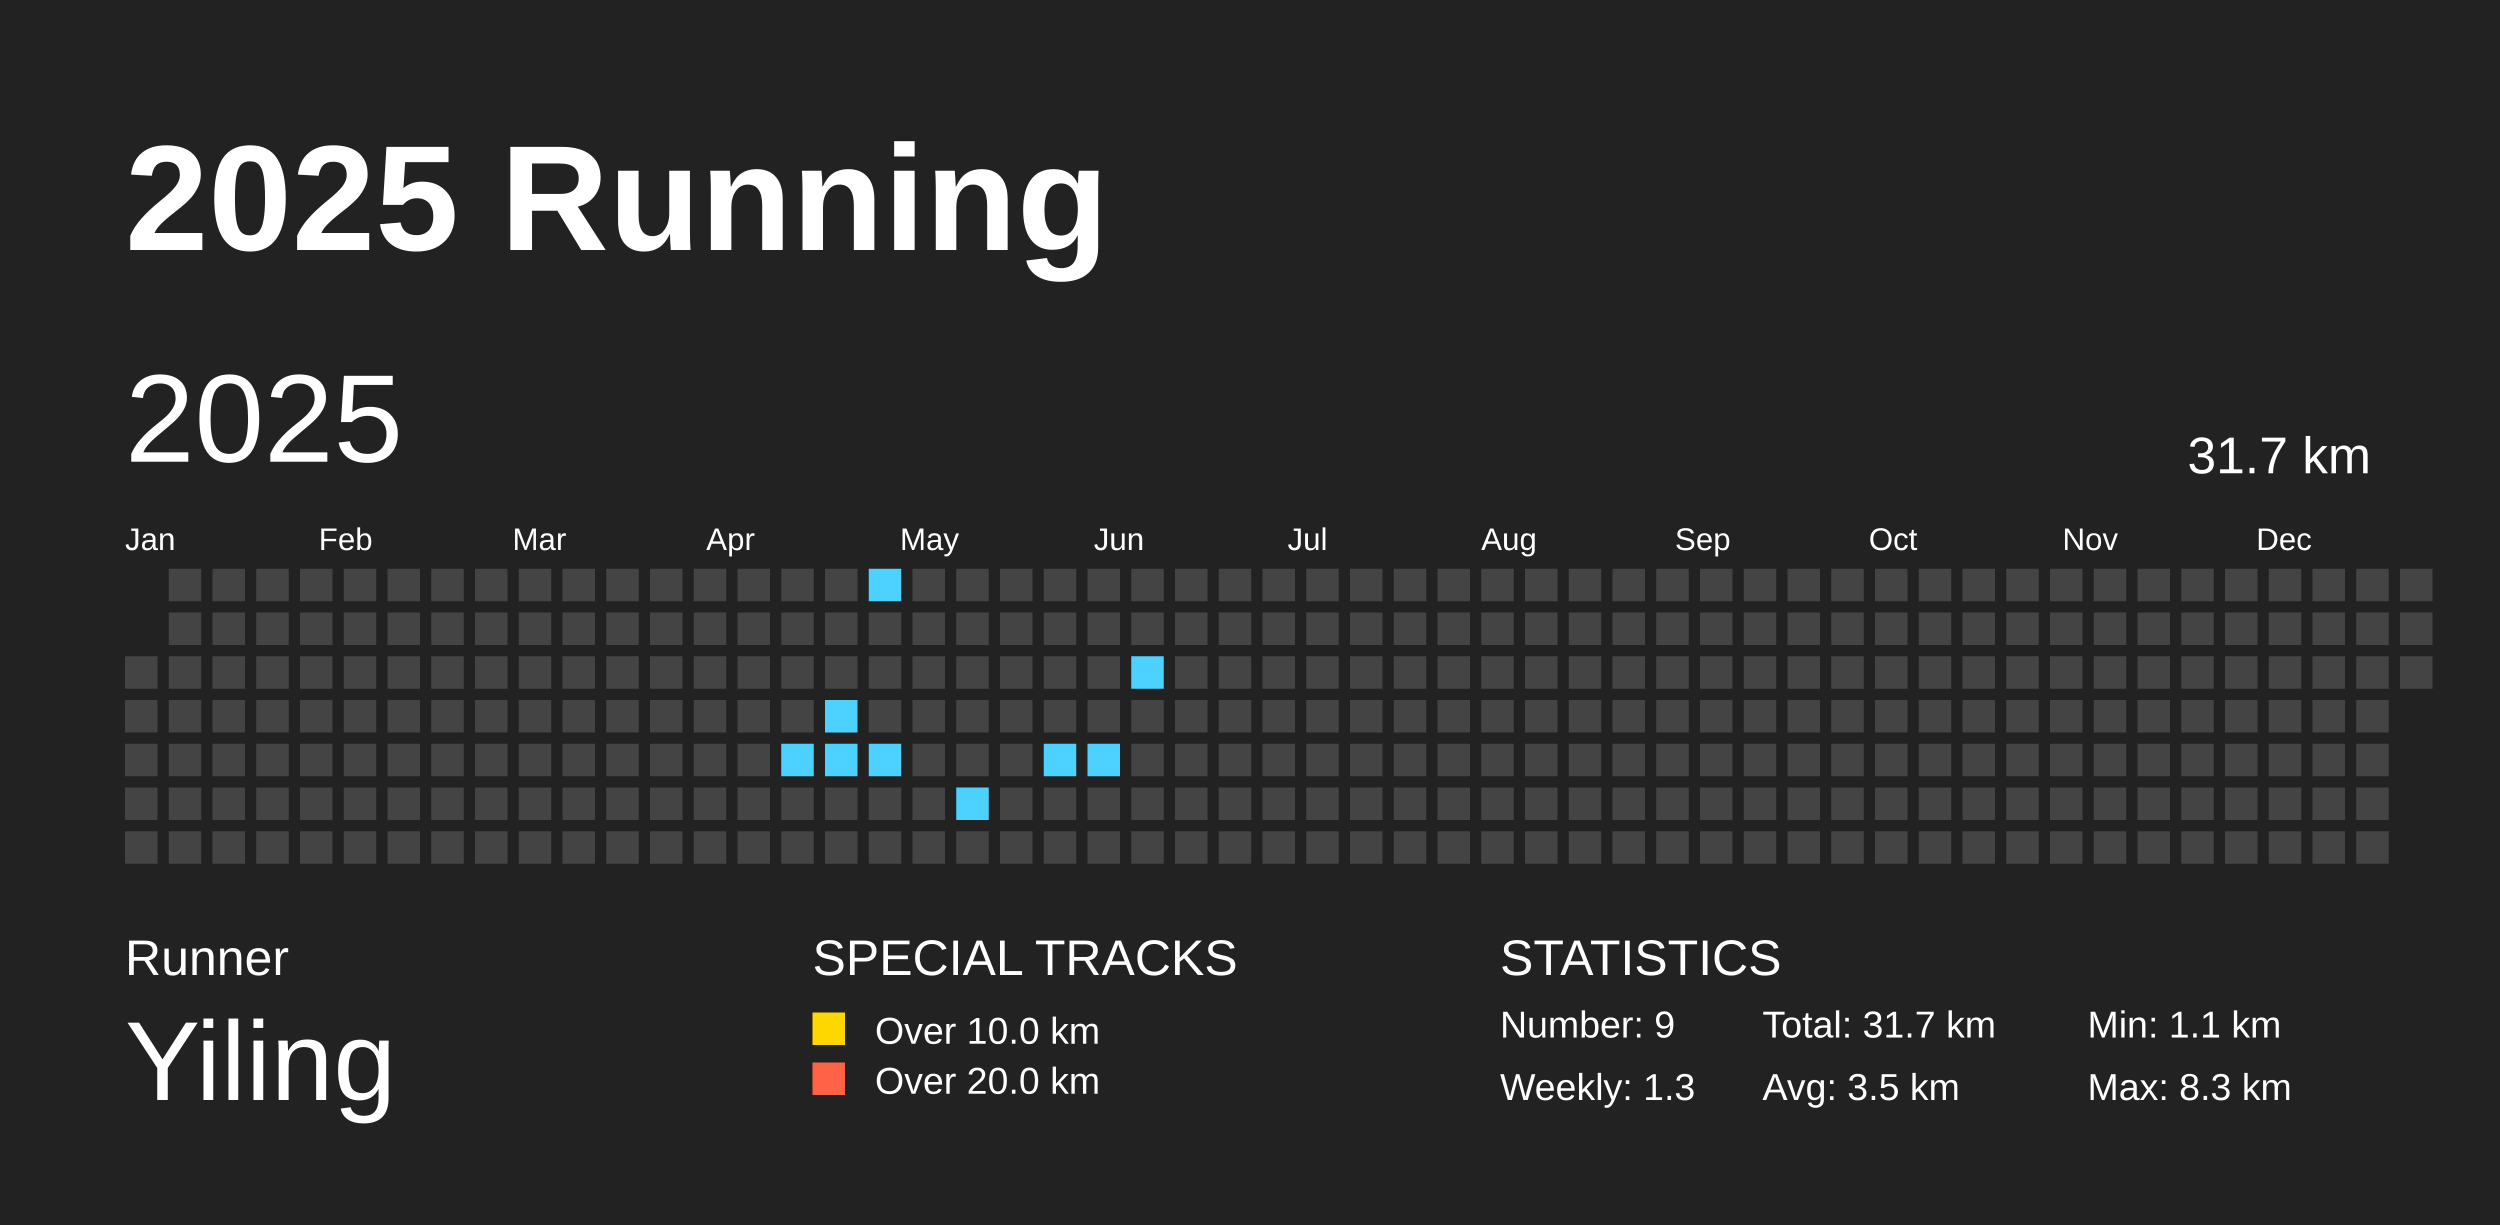
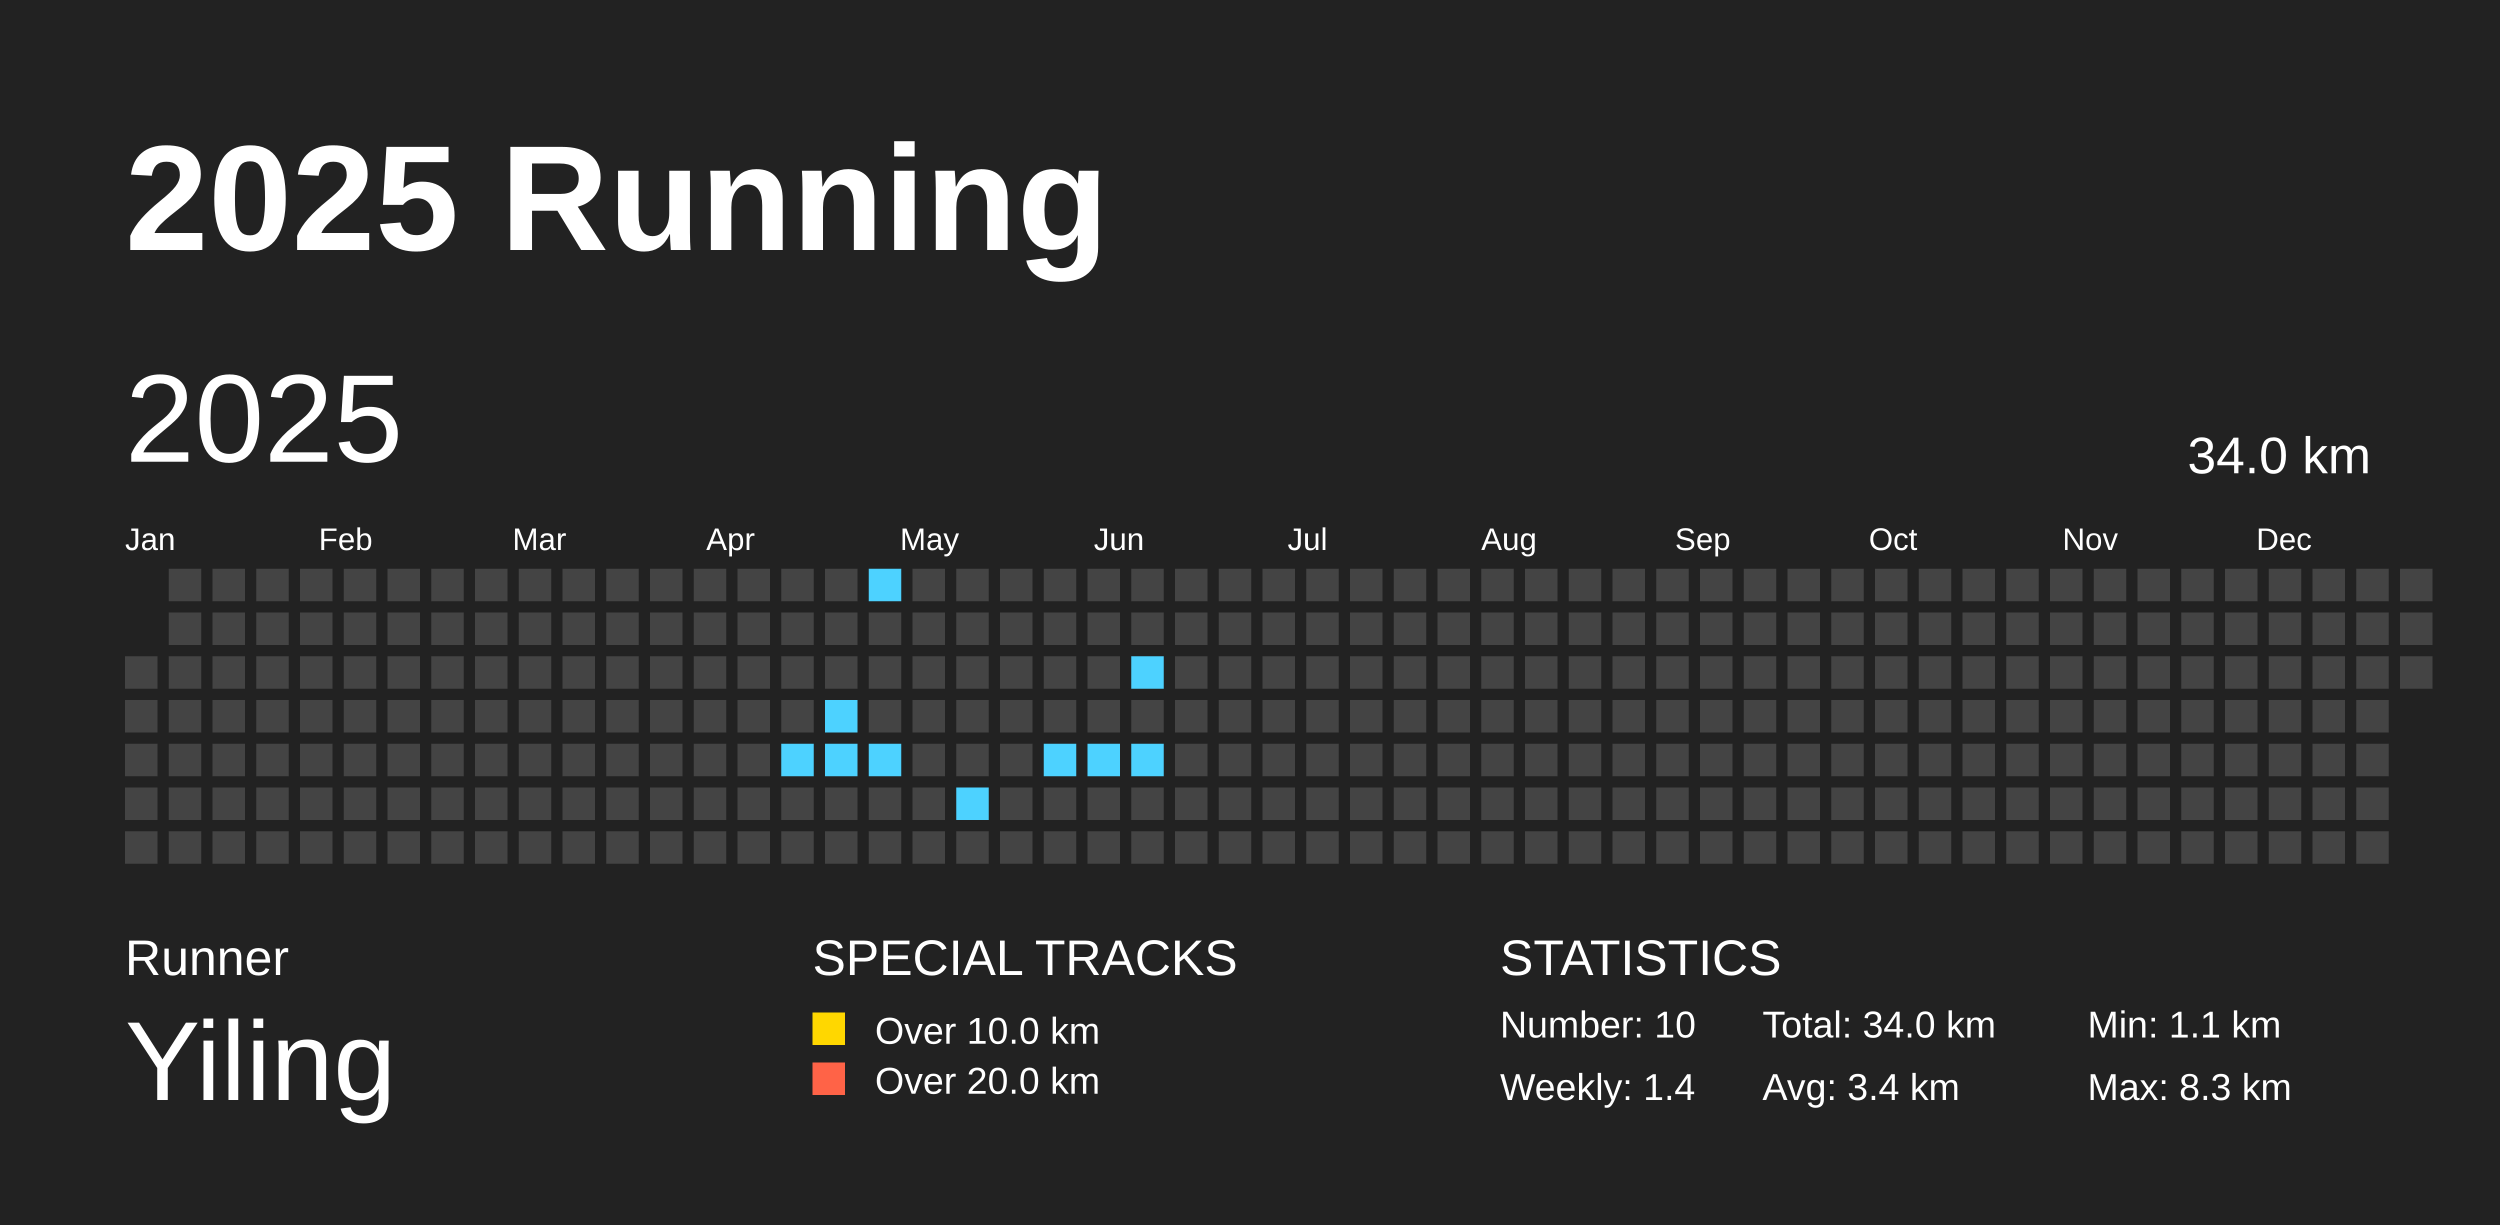
<svg xmlns="http://www.w3.org/2000/svg" baseProfile="full" height="98mm" version="1.1" viewBox="0,0,200,98" width="200mm">
  <defs />
  <rect fill="#222222" height="98" width="200" x="0" y="0" />
  <text fill="#FFFFFF" style="font-size:12px; font-family:Arial; font-weight:bold;" x="10" y="20">2025 Running</text>
  <text fill="#FFFFFF" style="font-size:4px; font-family:Arial" x="10" y="78">Runner</text>
  <text fill="#FFFFFF" style="font-size:9px; font-family:Arial" x="10" y="88">Yiling</text>
  <text fill="#FFFFFF" style="font-size:4px; font-family:Arial" x="65" y="78">SPECIAL TRACKS</text>
  <rect fill="gold" height="2.6" width="2.6" x="65" y="81" />
  <text fill="#FFFFFF" style="font-size:3px; font-family:Arial" x="70" y="83.5">Over 10.0 km</text>
  <rect fill="tomato" height="2.6" width="2.6" x="65" y="85" />
  <text fill="#FFFFFF" style="font-size:3px; font-family:Arial" x="70" y="87.5">Over 20.0 km</text>
  <text fill="#FFFFFF" style="font-size:4px; font-family:Arial" x="120" y="78">STATISTICS</text>
-   <text fill="#FFFFFF" style="font-size:3px; font-family:Arial" x="120" y="83">Number: 9</text>
-   <text fill="#FFFFFF" style="font-size:3px; font-family:Arial" x="120" y="88">Weekly: 1.3</text>
-   <text fill="#FFFFFF" style="font-size:3px; font-family:Arial" x="141" y="83">Total: 31.7 km</text>
-   <text fill="#FFFFFF" style="font-size:3px; font-family:Arial" x="141" y="88">Avg: 3.5 km</text>
+   <text fill="#FFFFFF" style="font-size:3px; font-family:Arial" x="120" y="83">Number: 10</text>
+   <text fill="#FFFFFF" style="font-size:3px; font-family:Arial" x="120" y="88">Weekly: 1.4</text>
+   <text fill="#FFFFFF" style="font-size:3px; font-family:Arial" x="141" y="83">Total: 34.0 km</text>
+   <text fill="#FFFFFF" style="font-size:3px; font-family:Arial" x="141" y="88">Avg: 3.4 km</text>
  <text fill="#FFFFFF" style="font-size:3px; font-family:Arial" x="167" y="83">Min: 1.1 km</text>
  <text fill="#FFFFFF" style="font-size:3px; font-family:Arial" x="167" y="88">Max: 8.3 km</text>
  <text dominant-baseline="hanging" fill="#FFFFFF" style="font-size:10.0px; font-family:Arial;" x="10" y="30">2025</text>
-   <text dominant-baseline="hanging" fill="#FFFFFF" style="font-size:4.125px; font-family:Arial;" x="175" y="35">31.7 km</text>
+   <text dominant-baseline="hanging" fill="#FFFFFF" style="font-size:4.125px; font-family:Arial;" x="175" y="35">34.0 km</text>
  <text fill="#FFFFFF" style="font-size:2.5px; font-family:Arial" x="10.0" y="44">Jan</text>
  <text fill="#FFFFFF" style="font-size:2.5px; font-family:Arial" x="25.5" y="44">Feb</text>
  <text fill="#FFFFFF" style="font-size:2.5px; font-family:Arial" x="41.0" y="44">Mar</text>
  <text fill="#FFFFFF" style="font-size:2.5px; font-family:Arial" x="56.5" y="44">Apr</text>
  <text fill="#FFFFFF" style="font-size:2.5px; font-family:Arial" x="72.0" y="44">May</text>
  <text fill="#FFFFFF" style="font-size:2.5px; font-family:Arial" x="87.5" y="44">Jun</text>
  <text fill="#FFFFFF" style="font-size:2.5px; font-family:Arial" x="103.0" y="44">Jul</text>
  <text fill="#FFFFFF" style="font-size:2.5px; font-family:Arial" x="118.5" y="44">Aug</text>
  <text fill="#FFFFFF" style="font-size:2.5px; font-family:Arial" x="134.0" y="44">Sep</text>
  <text fill="#FFFFFF" style="font-size:2.5px; font-family:Arial" x="149.5" y="44">Oct</text>
  <text fill="#FFFFFF" style="font-size:2.5px; font-family:Arial" x="165.0" y="44">Nov</text>
  <text fill="#FFFFFF" style="font-size:2.5px; font-family:Arial" x="180.5" y="44">Dec</text>
  <rect fill="#444444" height="2.6" width="2.6" x="10.0" y="52.5" />
  <rect fill="#444444" height="2.6" width="2.6" x="10.0" y="56.0" />
  <rect fill="#444444" height="2.6" width="2.6" x="10.0" y="59.5" />
  <rect fill="#444444" height="2.6" width="2.6" x="10.0" y="63.0" />
  <rect fill="#444444" height="2.6" width="2.6" x="10.0" y="66.5" />
  <rect fill="#444444" height="2.6" width="2.6" x="13.5" y="45.5" />
  <rect fill="#444444" height="2.6" width="2.6" x="13.5" y="49.0" />
  <rect fill="#444444" height="2.6" width="2.6" x="13.5" y="52.5" />
  <rect fill="#444444" height="2.6" width="2.6" x="13.5" y="56.0" />
  <rect fill="#444444" height="2.6" width="2.6" x="13.5" y="59.5" />
  <rect fill="#444444" height="2.6" width="2.6" x="13.5" y="63.0" />
  <rect fill="#444444" height="2.6" width="2.6" x="13.5" y="66.5" />
  <rect fill="#444444" height="2.6" width="2.6" x="17.0" y="45.5" />
  <rect fill="#444444" height="2.6" width="2.6" x="17.0" y="49.0" />
  <rect fill="#444444" height="2.6" width="2.6" x="17.0" y="52.5" />
  <rect fill="#444444" height="2.6" width="2.6" x="17.0" y="56.0" />
  <rect fill="#444444" height="2.6" width="2.6" x="17.0" y="59.5" />
  <rect fill="#444444" height="2.6" width="2.6" x="17.0" y="63.0" />
  <rect fill="#444444" height="2.6" width="2.6" x="17.0" y="66.5" />
  <rect fill="#444444" height="2.6" width="2.6" x="20.5" y="45.5" />
  <rect fill="#444444" height="2.6" width="2.6" x="20.5" y="49.0" />
  <rect fill="#444444" height="2.6" width="2.6" x="20.5" y="52.5" />
  <rect fill="#444444" height="2.6" width="2.6" x="20.5" y="56.0" />
  <rect fill="#444444" height="2.6" width="2.6" x="20.5" y="59.5" />
  <rect fill="#444444" height="2.6" width="2.6" x="20.5" y="63.0" />
  <rect fill="#444444" height="2.6" width="2.6" x="20.5" y="66.5" />
  <rect fill="#444444" height="2.6" width="2.6" x="24.0" y="45.5" />
  <rect fill="#444444" height="2.6" width="2.6" x="24.0" y="49.0" />
  <rect fill="#444444" height="2.6" width="2.6" x="24.0" y="52.5" />
  <rect fill="#444444" height="2.6" width="2.6" x="24.0" y="56.0" />
  <rect fill="#444444" height="2.6" width="2.6" x="24.0" y="59.5" />
  <rect fill="#444444" height="2.6" width="2.6" x="24.0" y="63.0" />
  <rect fill="#444444" height="2.6" width="2.6" x="24.0" y="66.5" />
  <rect fill="#444444" height="2.6" width="2.6" x="27.5" y="45.5" />
  <rect fill="#444444" height="2.6" width="2.6" x="27.5" y="49.0" />
  <rect fill="#444444" height="2.6" width="2.6" x="27.5" y="52.5" />
  <rect fill="#444444" height="2.6" width="2.6" x="27.5" y="56.0" />
  <rect fill="#444444" height="2.6" width="2.6" x="27.5" y="59.5" />
  <rect fill="#444444" height="2.6" width="2.6" x="27.5" y="63.0" />
  <rect fill="#444444" height="2.6" width="2.6" x="27.5" y="66.5" />
  <rect fill="#444444" height="2.6" width="2.6" x="31.0" y="45.5" />
  <rect fill="#444444" height="2.6" width="2.6" x="31.0" y="49.0" />
  <rect fill="#444444" height="2.6" width="2.6" x="31.0" y="52.5" />
  <rect fill="#444444" height="2.6" width="2.6" x="31.0" y="56.0" />
  <rect fill="#444444" height="2.6" width="2.6" x="31.0" y="59.5" />
  <rect fill="#444444" height="2.6" width="2.6" x="31.0" y="63.0" />
  <rect fill="#444444" height="2.6" width="2.6" x="31.0" y="66.5" />
  <rect fill="#444444" height="2.6" width="2.6" x="34.5" y="45.5" />
  <rect fill="#444444" height="2.6" width="2.6" x="34.5" y="49.0" />
  <rect fill="#444444" height="2.6" width="2.6" x="34.5" y="52.5" />
  <rect fill="#444444" height="2.6" width="2.6" x="34.5" y="56.0" />
  <rect fill="#444444" height="2.6" width="2.6" x="34.5" y="59.5" />
  <rect fill="#444444" height="2.6" width="2.6" x="34.5" y="63.0" />
  <rect fill="#444444" height="2.6" width="2.6" x="34.5" y="66.5" />
  <rect fill="#444444" height="2.6" width="2.6" x="38.0" y="45.5" />
  <rect fill="#444444" height="2.6" width="2.6" x="38.0" y="49.0" />
  <rect fill="#444444" height="2.6" width="2.6" x="38.0" y="52.5" />
  <rect fill="#444444" height="2.6" width="2.6" x="38.0" y="56.0" />
  <rect fill="#444444" height="2.6" width="2.6" x="38.0" y="59.5" />
  <rect fill="#444444" height="2.6" width="2.6" x="38.0" y="63.0" />
  <rect fill="#444444" height="2.6" width="2.6" x="38.0" y="66.5" />
  <rect fill="#444444" height="2.6" width="2.6" x="41.5" y="45.5" />
  <rect fill="#444444" height="2.6" width="2.6" x="41.5" y="49.0" />
  <rect fill="#444444" height="2.6" width="2.6" x="41.5" y="52.5" />
  <rect fill="#444444" height="2.6" width="2.6" x="41.5" y="56.0" />
  <rect fill="#444444" height="2.6" width="2.6" x="41.5" y="59.5" />
  <rect fill="#444444" height="2.6" width="2.6" x="41.5" y="63.0" />
  <rect fill="#444444" height="2.6" width="2.6" x="41.5" y="66.5" />
  <rect fill="#444444" height="2.6" width="2.6" x="45.0" y="45.5" />
  <rect fill="#444444" height="2.6" width="2.6" x="45.0" y="49.0" />
  <rect fill="#444444" height="2.6" width="2.6" x="45.0" y="52.5" />
  <rect fill="#444444" height="2.6" width="2.6" x="45.0" y="56.0" />
  <rect fill="#444444" height="2.6" width="2.6" x="45.0" y="59.5" />
  <rect fill="#444444" height="2.6" width="2.6" x="45.0" y="63.0" />
  <rect fill="#444444" height="2.6" width="2.6" x="45.0" y="66.5" />
  <rect fill="#444444" height="2.6" width="2.6" x="48.5" y="45.5" />
  <rect fill="#444444" height="2.6" width="2.6" x="48.5" y="49.0" />
  <rect fill="#444444" height="2.6" width="2.6" x="48.5" y="52.5" />
  <rect fill="#444444" height="2.6" width="2.6" x="48.5" y="56.0" />
  <rect fill="#444444" height="2.6" width="2.6" x="48.5" y="59.5" />
  <rect fill="#444444" height="2.6" width="2.6" x="48.5" y="63.0" />
  <rect fill="#444444" height="2.6" width="2.6" x="48.5" y="66.5" />
  <rect fill="#444444" height="2.6" width="2.6" x="52.0" y="45.5" />
  <rect fill="#444444" height="2.6" width="2.6" x="52.0" y="49.0" />
  <rect fill="#444444" height="2.6" width="2.6" x="52.0" y="52.5" />
  <rect fill="#444444" height="2.6" width="2.6" x="52.0" y="56.0" />
  <rect fill="#444444" height="2.6" width="2.6" x="52.0" y="59.5" />
  <rect fill="#444444" height="2.6" width="2.6" x="52.0" y="63.0" />
  <rect fill="#444444" height="2.6" width="2.6" x="52.0" y="66.5" />
  <rect fill="#444444" height="2.6" width="2.6" x="55.5" y="45.5" />
  <rect fill="#444444" height="2.6" width="2.6" x="55.5" y="49.0" />
  <rect fill="#444444" height="2.6" width="2.6" x="55.5" y="52.5" />
  <rect fill="#444444" height="2.6" width="2.6" x="55.5" y="56.0" />
  <rect fill="#444444" height="2.6" width="2.6" x="55.5" y="59.5" />
  <rect fill="#444444" height="2.6" width="2.6" x="55.5" y="63.0" />
  <rect fill="#444444" height="2.6" width="2.6" x="55.5" y="66.5" />
  <rect fill="#444444" height="2.6" width="2.6" x="59.0" y="45.5" />
  <rect fill="#444444" height="2.6" width="2.6" x="59.0" y="49.0" />
  <rect fill="#444444" height="2.6" width="2.6" x="59.0" y="52.5" />
  <rect fill="#444444" height="2.6" width="2.6" x="59.0" y="56.0" />
  <rect fill="#444444" height="2.6" width="2.6" x="59.0" y="59.5" />
  <rect fill="#444444" height="2.6" width="2.6" x="59.0" y="63.0" />
  <rect fill="#444444" height="2.6" width="2.6" x="59.0" y="66.5" />
  <rect fill="#444444" height="2.6" width="2.6" x="62.5" y="45.5" />
  <rect fill="#444444" height="2.6" width="2.6" x="62.5" y="49.0" />
  <rect fill="#444444" height="2.6" width="2.6" x="62.5" y="52.5" />
  <rect fill="#444444" height="2.6" width="2.6" x="62.5" y="56.0" />
  <rect fill="#4DD2FF" height="2.6" width="2.6" x="62.5" y="59.5" />
  <rect fill="#444444" height="2.6" width="2.6" x="62.5" y="63.0" />
  <rect fill="#444444" height="2.6" width="2.6" x="62.5" y="66.5" />
  <rect fill="#444444" height="2.6" width="2.6" x="66.0" y="45.5" />
  <rect fill="#444444" height="2.6" width="2.6" x="66.0" y="49.0" />
  <rect fill="#444444" height="2.6" width="2.6" x="66.0" y="52.5" />
  <rect fill="#4DD2FF" height="2.6" width="2.6" x="66.0" y="56.0" />
  <rect fill="#4DD2FF" height="2.6" width="2.6" x="66.0" y="59.5" />
  <rect fill="#444444" height="2.6" width="2.6" x="66.0" y="63.0" />
  <rect fill="#444444" height="2.6" width="2.6" x="66.0" y="66.5" />
  <rect fill="#4DD2FF" height="2.6" width="2.6" x="69.5" y="45.5" />
  <rect fill="#444444" height="2.6" width="2.6" x="69.5" y="49.0" />
  <rect fill="#444444" height="2.6" width="2.6" x="69.5" y="52.5" />
  <rect fill="#444444" height="2.6" width="2.6" x="69.5" y="56.0" />
  <rect fill="#4DD2FF" height="2.6" width="2.6" x="69.5" y="59.5" />
  <rect fill="#444444" height="2.6" width="2.6" x="69.5" y="63.0" />
  <rect fill="#444444" height="2.6" width="2.6" x="69.5" y="66.5" />
  <rect fill="#444444" height="2.6" width="2.6" x="73.0" y="45.5" />
  <rect fill="#444444" height="2.6" width="2.6" x="73.0" y="49.0" />
  <rect fill="#444444" height="2.6" width="2.6" x="73.0" y="52.5" />
  <rect fill="#444444" height="2.6" width="2.6" x="73.0" y="56.0" />
  <rect fill="#444444" height="2.6" width="2.6" x="73.0" y="59.5" />
  <rect fill="#444444" height="2.6" width="2.6" x="73.0" y="63.0" />
  <rect fill="#444444" height="2.6" width="2.6" x="73.0" y="66.5" />
  <rect fill="#444444" height="2.6" width="2.6" x="76.5" y="45.5" />
  <rect fill="#444444" height="2.6" width="2.6" x="76.5" y="49.0" />
  <rect fill="#444444" height="2.6" width="2.6" x="76.5" y="52.5" />
  <rect fill="#444444" height="2.6" width="2.6" x="76.5" y="56.0" />
  <rect fill="#444444" height="2.6" width="2.6" x="76.5" y="59.5" />
  <rect fill="#4DD2FF" height="2.6" width="2.6" x="76.5" y="63.0" />
  <rect fill="#444444" height="2.6" width="2.6" x="76.5" y="66.5" />
  <rect fill="#444444" height="2.6" width="2.6" x="80.0" y="45.5" />
  <rect fill="#444444" height="2.6" width="2.6" x="80.0" y="49.0" />
  <rect fill="#444444" height="2.6" width="2.6" x="80.0" y="52.5" />
  <rect fill="#444444" height="2.6" width="2.6" x="80.0" y="56.0" />
  <rect fill="#444444" height="2.6" width="2.6" x="80.0" y="59.5" />
  <rect fill="#444444" height="2.6" width="2.6" x="80.0" y="63.0" />
  <rect fill="#444444" height="2.6" width="2.6" x="80.0" y="66.5" />
  <rect fill="#444444" height="2.6" width="2.6" x="83.5" y="45.5" />
  <rect fill="#444444" height="2.6" width="2.6" x="83.5" y="49.0" />
  <rect fill="#444444" height="2.6" width="2.6" x="83.5" y="52.5" />
  <rect fill="#444444" height="2.6" width="2.6" x="83.5" y="56.0" />
  <rect fill="#4DD2FF" height="2.6" width="2.6" x="83.5" y="59.5" />
  <rect fill="#444444" height="2.6" width="2.6" x="83.5" y="63.0" />
  <rect fill="#444444" height="2.6" width="2.6" x="83.5" y="66.5" />
  <rect fill="#444444" height="2.6" width="2.6" x="87.0" y="45.5" />
  <rect fill="#444444" height="2.6" width="2.6" x="87.0" y="49.0" />
  <rect fill="#444444" height="2.6" width="2.6" x="87.0" y="52.5" />
  <rect fill="#444444" height="2.6" width="2.6" x="87.0" y="56.0" />
  <rect fill="#4DD2FF" height="2.6" width="2.6" x="87.0" y="59.5" />
  <rect fill="#444444" height="2.6" width="2.6" x="87.0" y="63.0" />
  <rect fill="#444444" height="2.6" width="2.6" x="87.0" y="66.5" />
  <rect fill="#444444" height="2.6" width="2.6" x="90.5" y="45.5" />
  <rect fill="#444444" height="2.6" width="2.6" x="90.5" y="49.0" />
  <rect fill="#4DD2FF" height="2.6" width="2.6" x="90.5" y="52.5" />
  <rect fill="#444444" height="2.6" width="2.6" x="90.5" y="56.0" />
-   <rect fill="#444444" height="2.6" width="2.6" x="90.5" y="59.5" />
+   <rect fill="#4DD2FF" height="2.6" width="2.6" x="90.5" y="59.5" />
  <rect fill="#444444" height="2.6" width="2.6" x="90.5" y="63.0" />
  <rect fill="#444444" height="2.6" width="2.6" x="90.5" y="66.5" />
  <rect fill="#444444" height="2.6" width="2.6" x="94.0" y="45.5" />
  <rect fill="#444444" height="2.6" width="2.6" x="94.0" y="49.0" />
  <rect fill="#444444" height="2.6" width="2.6" x="94.0" y="52.5" />
  <rect fill="#444444" height="2.6" width="2.6" x="94.0" y="56.0" />
  <rect fill="#444444" height="2.6" width="2.6" x="94.0" y="59.5" />
  <rect fill="#444444" height="2.6" width="2.6" x="94.0" y="63.0" />
  <rect fill="#444444" height="2.6" width="2.6" x="94.0" y="66.5" />
  <rect fill="#444444" height="2.6" width="2.6" x="97.5" y="45.5" />
  <rect fill="#444444" height="2.6" width="2.6" x="97.5" y="49.0" />
  <rect fill="#444444" height="2.6" width="2.6" x="97.5" y="52.5" />
  <rect fill="#444444" height="2.6" width="2.6" x="97.5" y="56.0" />
  <rect fill="#444444" height="2.6" width="2.6" x="97.5" y="59.5" />
  <rect fill="#444444" height="2.6" width="2.6" x="97.5" y="63.0" />
  <rect fill="#444444" height="2.6" width="2.6" x="97.5" y="66.5" />
  <rect fill="#444444" height="2.6" width="2.6" x="101.0" y="45.5" />
  <rect fill="#444444" height="2.6" width="2.6" x="101.0" y="49.0" />
  <rect fill="#444444" height="2.6" width="2.6" x="101.0" y="52.5" />
  <rect fill="#444444" height="2.6" width="2.6" x="101.0" y="56.0" />
  <rect fill="#444444" height="2.6" width="2.6" x="101.0" y="59.5" />
  <rect fill="#444444" height="2.6" width="2.6" x="101.0" y="63.0" />
  <rect fill="#444444" height="2.6" width="2.6" x="101.0" y="66.5" />
  <rect fill="#444444" height="2.6" width="2.6" x="104.5" y="45.5" />
  <rect fill="#444444" height="2.6" width="2.6" x="104.5" y="49.0" />
  <rect fill="#444444" height="2.6" width="2.6" x="104.5" y="52.5" />
  <rect fill="#444444" height="2.6" width="2.6" x="104.5" y="56.0" />
  <rect fill="#444444" height="2.6" width="2.6" x="104.5" y="59.5" />
  <rect fill="#444444" height="2.6" width="2.6" x="104.5" y="63.0" />
  <rect fill="#444444" height="2.6" width="2.6" x="104.5" y="66.5" />
  <rect fill="#444444" height="2.6" width="2.6" x="108.0" y="45.5" />
  <rect fill="#444444" height="2.6" width="2.6" x="108.0" y="49.0" />
  <rect fill="#444444" height="2.6" width="2.6" x="108.0" y="52.5" />
  <rect fill="#444444" height="2.6" width="2.6" x="108.0" y="56.0" />
  <rect fill="#444444" height="2.6" width="2.6" x="108.0" y="59.5" />
  <rect fill="#444444" height="2.6" width="2.6" x="108.0" y="63.0" />
  <rect fill="#444444" height="2.6" width="2.6" x="108.0" y="66.5" />
  <rect fill="#444444" height="2.6" width="2.6" x="111.5" y="45.5" />
  <rect fill="#444444" height="2.6" width="2.6" x="111.5" y="49.0" />
  <rect fill="#444444" height="2.6" width="2.6" x="111.5" y="52.5" />
  <rect fill="#444444" height="2.6" width="2.6" x="111.5" y="56.0" />
  <rect fill="#444444" height="2.6" width="2.6" x="111.5" y="59.5" />
  <rect fill="#444444" height="2.6" width="2.6" x="111.5" y="63.0" />
  <rect fill="#444444" height="2.6" width="2.6" x="111.5" y="66.5" />
  <rect fill="#444444" height="2.6" width="2.6" x="115.0" y="45.5" />
  <rect fill="#444444" height="2.6" width="2.6" x="115.0" y="49.0" />
  <rect fill="#444444" height="2.6" width="2.6" x="115.0" y="52.5" />
  <rect fill="#444444" height="2.6" width="2.6" x="115.0" y="56.0" />
  <rect fill="#444444" height="2.6" width="2.6" x="115.0" y="59.5" />
  <rect fill="#444444" height="2.6" width="2.6" x="115.0" y="63.0" />
  <rect fill="#444444" height="2.6" width="2.6" x="115.0" y="66.5" />
  <rect fill="#444444" height="2.6" width="2.6" x="118.5" y="45.5" />
  <rect fill="#444444" height="2.6" width="2.6" x="118.5" y="49.0" />
  <rect fill="#444444" height="2.6" width="2.6" x="118.5" y="52.5" />
  <rect fill="#444444" height="2.6" width="2.6" x="118.5" y="56.0" />
  <rect fill="#444444" height="2.6" width="2.6" x="118.5" y="59.5" />
  <rect fill="#444444" height="2.6" width="2.6" x="118.5" y="63.0" />
  <rect fill="#444444" height="2.6" width="2.6" x="118.5" y="66.5" />
  <rect fill="#444444" height="2.6" width="2.6" x="122.0" y="45.5" />
  <rect fill="#444444" height="2.6" width="2.6" x="122.0" y="49.0" />
  <rect fill="#444444" height="2.6" width="2.6" x="122.0" y="52.5" />
  <rect fill="#444444" height="2.6" width="2.6" x="122.0" y="56.0" />
  <rect fill="#444444" height="2.6" width="2.6" x="122.0" y="59.5" />
  <rect fill="#444444" height="2.6" width="2.6" x="122.0" y="63.0" />
  <rect fill="#444444" height="2.6" width="2.6" x="122.0" y="66.5" />
  <rect fill="#444444" height="2.6" width="2.6" x="125.5" y="45.5" />
  <rect fill="#444444" height="2.6" width="2.6" x="125.5" y="49.0" />
  <rect fill="#444444" height="2.6" width="2.6" x="125.5" y="52.5" />
  <rect fill="#444444" height="2.6" width="2.6" x="125.5" y="56.0" />
  <rect fill="#444444" height="2.6" width="2.6" x="125.5" y="59.5" />
  <rect fill="#444444" height="2.6" width="2.6" x="125.5" y="63.0" />
  <rect fill="#444444" height="2.6" width="2.6" x="125.5" y="66.5" />
  <rect fill="#444444" height="2.6" width="2.6" x="129.0" y="45.5" />
  <rect fill="#444444" height="2.6" width="2.6" x="129.0" y="49.0" />
  <rect fill="#444444" height="2.6" width="2.6" x="129.0" y="52.5" />
  <rect fill="#444444" height="2.6" width="2.6" x="129.0" y="56.0" />
  <rect fill="#444444" height="2.6" width="2.6" x="129.0" y="59.5" />
  <rect fill="#444444" height="2.6" width="2.6" x="129.0" y="63.0" />
  <rect fill="#444444" height="2.6" width="2.6" x="129.0" y="66.5" />
  <rect fill="#444444" height="2.6" width="2.6" x="132.5" y="45.5" />
  <rect fill="#444444" height="2.6" width="2.6" x="132.5" y="49.0" />
  <rect fill="#444444" height="2.6" width="2.6" x="132.5" y="52.5" />
  <rect fill="#444444" height="2.6" width="2.6" x="132.5" y="56.0" />
  <rect fill="#444444" height="2.6" width="2.6" x="132.5" y="59.5" />
  <rect fill="#444444" height="2.6" width="2.6" x="132.5" y="63.0" />
  <rect fill="#444444" height="2.6" width="2.6" x="132.5" y="66.5" />
  <rect fill="#444444" height="2.6" width="2.6" x="136.0" y="45.5" />
  <rect fill="#444444" height="2.6" width="2.6" x="136.0" y="49.0" />
  <rect fill="#444444" height="2.6" width="2.6" x="136.0" y="52.5" />
  <rect fill="#444444" height="2.6" width="2.6" x="136.0" y="56.0" />
  <rect fill="#444444" height="2.6" width="2.6" x="136.0" y="59.5" />
  <rect fill="#444444" height="2.6" width="2.6" x="136.0" y="63.0" />
  <rect fill="#444444" height="2.6" width="2.6" x="136.0" y="66.5" />
  <rect fill="#444444" height="2.6" width="2.6" x="139.5" y="45.5" />
  <rect fill="#444444" height="2.6" width="2.6" x="139.5" y="49.0" />
  <rect fill="#444444" height="2.6" width="2.6" x="139.5" y="52.5" />
  <rect fill="#444444" height="2.6" width="2.6" x="139.5" y="56.0" />
  <rect fill="#444444" height="2.6" width="2.6" x="139.5" y="59.5" />
  <rect fill="#444444" height="2.6" width="2.6" x="139.5" y="63.0" />
  <rect fill="#444444" height="2.6" width="2.6" x="139.5" y="66.5" />
  <rect fill="#444444" height="2.6" width="2.6" x="143.0" y="45.5" />
  <rect fill="#444444" height="2.6" width="2.6" x="143.0" y="49.0" />
  <rect fill="#444444" height="2.6" width="2.6" x="143.0" y="52.5" />
  <rect fill="#444444" height="2.6" width="2.6" x="143.0" y="56.0" />
  <rect fill="#444444" height="2.6" width="2.6" x="143.0" y="59.5" />
  <rect fill="#444444" height="2.6" width="2.6" x="143.0" y="63.0" />
  <rect fill="#444444" height="2.6" width="2.6" x="143.0" y="66.5" />
  <rect fill="#444444" height="2.6" width="2.6" x="146.5" y="45.5" />
  <rect fill="#444444" height="2.6" width="2.6" x="146.5" y="49.0" />
  <rect fill="#444444" height="2.6" width="2.6" x="146.5" y="52.5" />
  <rect fill="#444444" height="2.6" width="2.6" x="146.5" y="56.0" />
  <rect fill="#444444" height="2.6" width="2.6" x="146.5" y="59.5" />
  <rect fill="#444444" height="2.6" width="2.6" x="146.5" y="63.0" />
  <rect fill="#444444" height="2.6" width="2.6" x="146.5" y="66.5" />
  <rect fill="#444444" height="2.6" width="2.6" x="150.0" y="45.5" />
  <rect fill="#444444" height="2.6" width="2.6" x="150.0" y="49.0" />
  <rect fill="#444444" height="2.6" width="2.6" x="150.0" y="52.5" />
  <rect fill="#444444" height="2.6" width="2.6" x="150.0" y="56.0" />
  <rect fill="#444444" height="2.6" width="2.6" x="150.0" y="59.5" />
  <rect fill="#444444" height="2.6" width="2.6" x="150.0" y="63.0" />
  <rect fill="#444444" height="2.6" width="2.6" x="150.0" y="66.5" />
  <rect fill="#444444" height="2.6" width="2.6" x="153.5" y="45.5" />
  <rect fill="#444444" height="2.6" width="2.6" x="153.5" y="49.0" />
  <rect fill="#444444" height="2.6" width="2.6" x="153.5" y="52.5" />
  <rect fill="#444444" height="2.6" width="2.6" x="153.5" y="56.0" />
  <rect fill="#444444" height="2.6" width="2.6" x="153.5" y="59.5" />
  <rect fill="#444444" height="2.6" width="2.6" x="153.5" y="63.0" />
  <rect fill="#444444" height="2.6" width="2.6" x="153.5" y="66.5" />
  <rect fill="#444444" height="2.6" width="2.6" x="157.0" y="45.5" />
  <rect fill="#444444" height="2.6" width="2.6" x="157.0" y="49.0" />
  <rect fill="#444444" height="2.6" width="2.6" x="157.0" y="52.5" />
  <rect fill="#444444" height="2.6" width="2.6" x="157.0" y="56.0" />
  <rect fill="#444444" height="2.6" width="2.6" x="157.0" y="59.5" />
  <rect fill="#444444" height="2.6" width="2.6" x="157.0" y="63.0" />
  <rect fill="#444444" height="2.6" width="2.6" x="157.0" y="66.5" />
  <rect fill="#444444" height="2.6" width="2.6" x="160.5" y="45.5" />
  <rect fill="#444444" height="2.6" width="2.6" x="160.5" y="49.0" />
  <rect fill="#444444" height="2.6" width="2.6" x="160.5" y="52.5" />
  <rect fill="#444444" height="2.6" width="2.6" x="160.5" y="56.0" />
  <rect fill="#444444" height="2.6" width="2.6" x="160.5" y="59.5" />
  <rect fill="#444444" height="2.6" width="2.6" x="160.5" y="63.0" />
  <rect fill="#444444" height="2.6" width="2.6" x="160.5" y="66.5" />
  <rect fill="#444444" height="2.6" width="2.6" x="164.0" y="45.5" />
  <rect fill="#444444" height="2.6" width="2.6" x="164.0" y="49.0" />
  <rect fill="#444444" height="2.6" width="2.6" x="164.0" y="52.5" />
  <rect fill="#444444" height="2.6" width="2.6" x="164.0" y="56.0" />
  <rect fill="#444444" height="2.6" width="2.6" x="164.0" y="59.5" />
  <rect fill="#444444" height="2.6" width="2.6" x="164.0" y="63.0" />
  <rect fill="#444444" height="2.6" width="2.6" x="164.0" y="66.5" />
  <rect fill="#444444" height="2.6" width="2.6" x="167.5" y="45.5" />
  <rect fill="#444444" height="2.6" width="2.6" x="167.5" y="49.0" />
  <rect fill="#444444" height="2.6" width="2.6" x="167.5" y="52.5" />
  <rect fill="#444444" height="2.6" width="2.6" x="167.5" y="56.0" />
  <rect fill="#444444" height="2.6" width="2.6" x="167.5" y="59.5" />
  <rect fill="#444444" height="2.6" width="2.6" x="167.5" y="63.0" />
  <rect fill="#444444" height="2.6" width="2.6" x="167.5" y="66.5" />
  <rect fill="#444444" height="2.6" width="2.6" x="171.0" y="45.5" />
  <rect fill="#444444" height="2.6" width="2.6" x="171.0" y="49.0" />
  <rect fill="#444444" height="2.6" width="2.6" x="171.0" y="52.5" />
  <rect fill="#444444" height="2.6" width="2.6" x="171.0" y="56.0" />
  <rect fill="#444444" height="2.6" width="2.6" x="171.0" y="59.5" />
  <rect fill="#444444" height="2.6" width="2.6" x="171.0" y="63.0" />
  <rect fill="#444444" height="2.6" width="2.6" x="171.0" y="66.5" />
  <rect fill="#444444" height="2.6" width="2.6" x="174.5" y="45.5" />
  <rect fill="#444444" height="2.6" width="2.6" x="174.5" y="49.0" />
  <rect fill="#444444" height="2.6" width="2.6" x="174.5" y="52.5" />
  <rect fill="#444444" height="2.6" width="2.6" x="174.5" y="56.0" />
  <rect fill="#444444" height="2.6" width="2.6" x="174.5" y="59.5" />
  <rect fill="#444444" height="2.6" width="2.6" x="174.5" y="63.0" />
  <rect fill="#444444" height="2.6" width="2.6" x="174.5" y="66.5" />
  <rect fill="#444444" height="2.6" width="2.6" x="178.0" y="45.5" />
  <rect fill="#444444" height="2.6" width="2.6" x="178.0" y="49.0" />
  <rect fill="#444444" height="2.6" width="2.6" x="178.0" y="52.5" />
  <rect fill="#444444" height="2.6" width="2.6" x="178.0" y="56.0" />
  <rect fill="#444444" height="2.6" width="2.6" x="178.0" y="59.5" />
  <rect fill="#444444" height="2.6" width="2.6" x="178.0" y="63.0" />
  <rect fill="#444444" height="2.6" width="2.6" x="178.0" y="66.5" />
  <rect fill="#444444" height="2.6" width="2.6" x="181.5" y="45.5" />
  <rect fill="#444444" height="2.6" width="2.6" x="181.5" y="49.0" />
  <rect fill="#444444" height="2.6" width="2.6" x="181.5" y="52.5" />
  <rect fill="#444444" height="2.6" width="2.6" x="181.5" y="56.0" />
  <rect fill="#444444" height="2.6" width="2.6" x="181.5" y="59.5" />
  <rect fill="#444444" height="2.6" width="2.6" x="181.5" y="63.0" />
  <rect fill="#444444" height="2.6" width="2.6" x="181.5" y="66.5" />
  <rect fill="#444444" height="2.6" width="2.6" x="185.0" y="45.5" />
  <rect fill="#444444" height="2.6" width="2.6" x="185.0" y="49.0" />
  <rect fill="#444444" height="2.6" width="2.6" x="185.0" y="52.5" />
  <rect fill="#444444" height="2.6" width="2.6" x="185.0" y="56.0" />
  <rect fill="#444444" height="2.6" width="2.6" x="185.0" y="59.5" />
  <rect fill="#444444" height="2.6" width="2.6" x="185.0" y="63.0" />
  <rect fill="#444444" height="2.6" width="2.6" x="185.0" y="66.5" />
  <rect fill="#444444" height="2.6" width="2.6" x="188.5" y="45.5" />
  <rect fill="#444444" height="2.6" width="2.6" x="188.5" y="49.0" />
  <rect fill="#444444" height="2.6" width="2.6" x="188.5" y="52.5" />
  <rect fill="#444444" height="2.6" width="2.6" x="188.5" y="56.0" />
  <rect fill="#444444" height="2.6" width="2.6" x="188.5" y="59.5" />
  <rect fill="#444444" height="2.6" width="2.6" x="188.5" y="63.0" />
  <rect fill="#444444" height="2.6" width="2.6" x="188.5" y="66.5" />
  <rect fill="#444444" height="2.6" width="2.6" x="192.0" y="45.5" />
  <rect fill="#444444" height="2.6" width="2.6" x="192.0" y="49.0" />
  <rect fill="#444444" height="2.6" width="2.6" x="192.0" y="52.5" />
</svg>
